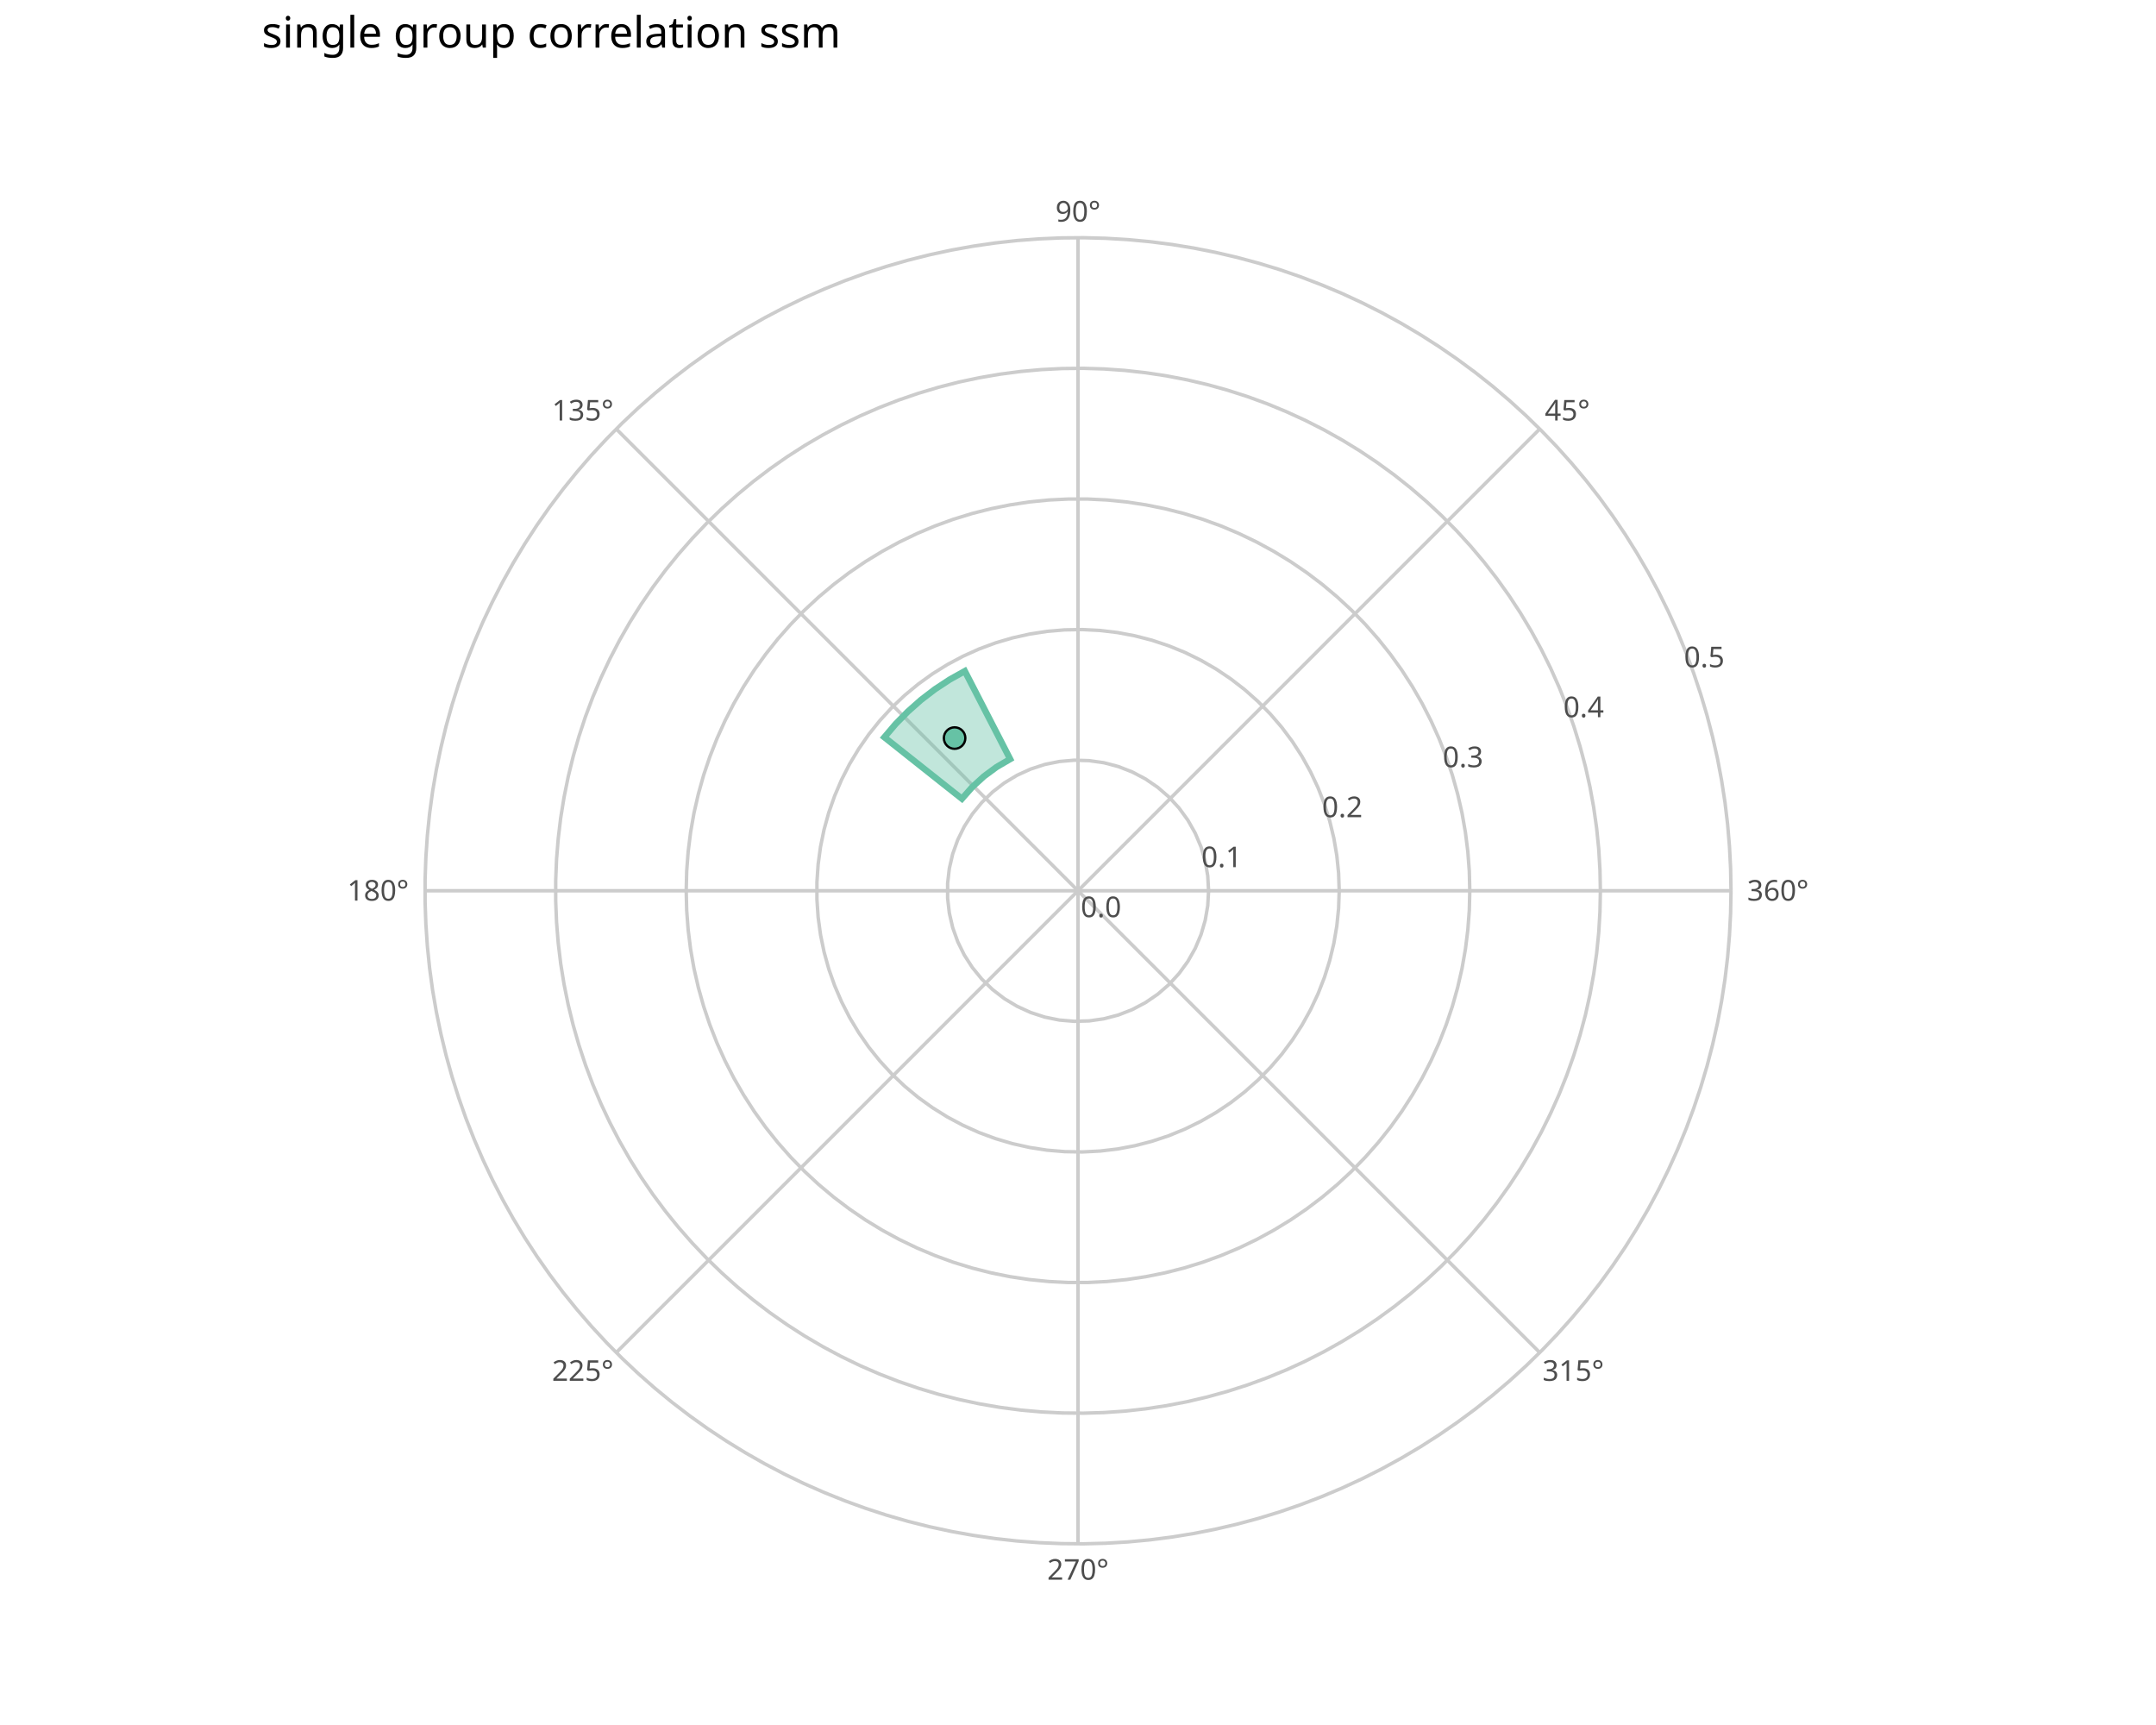
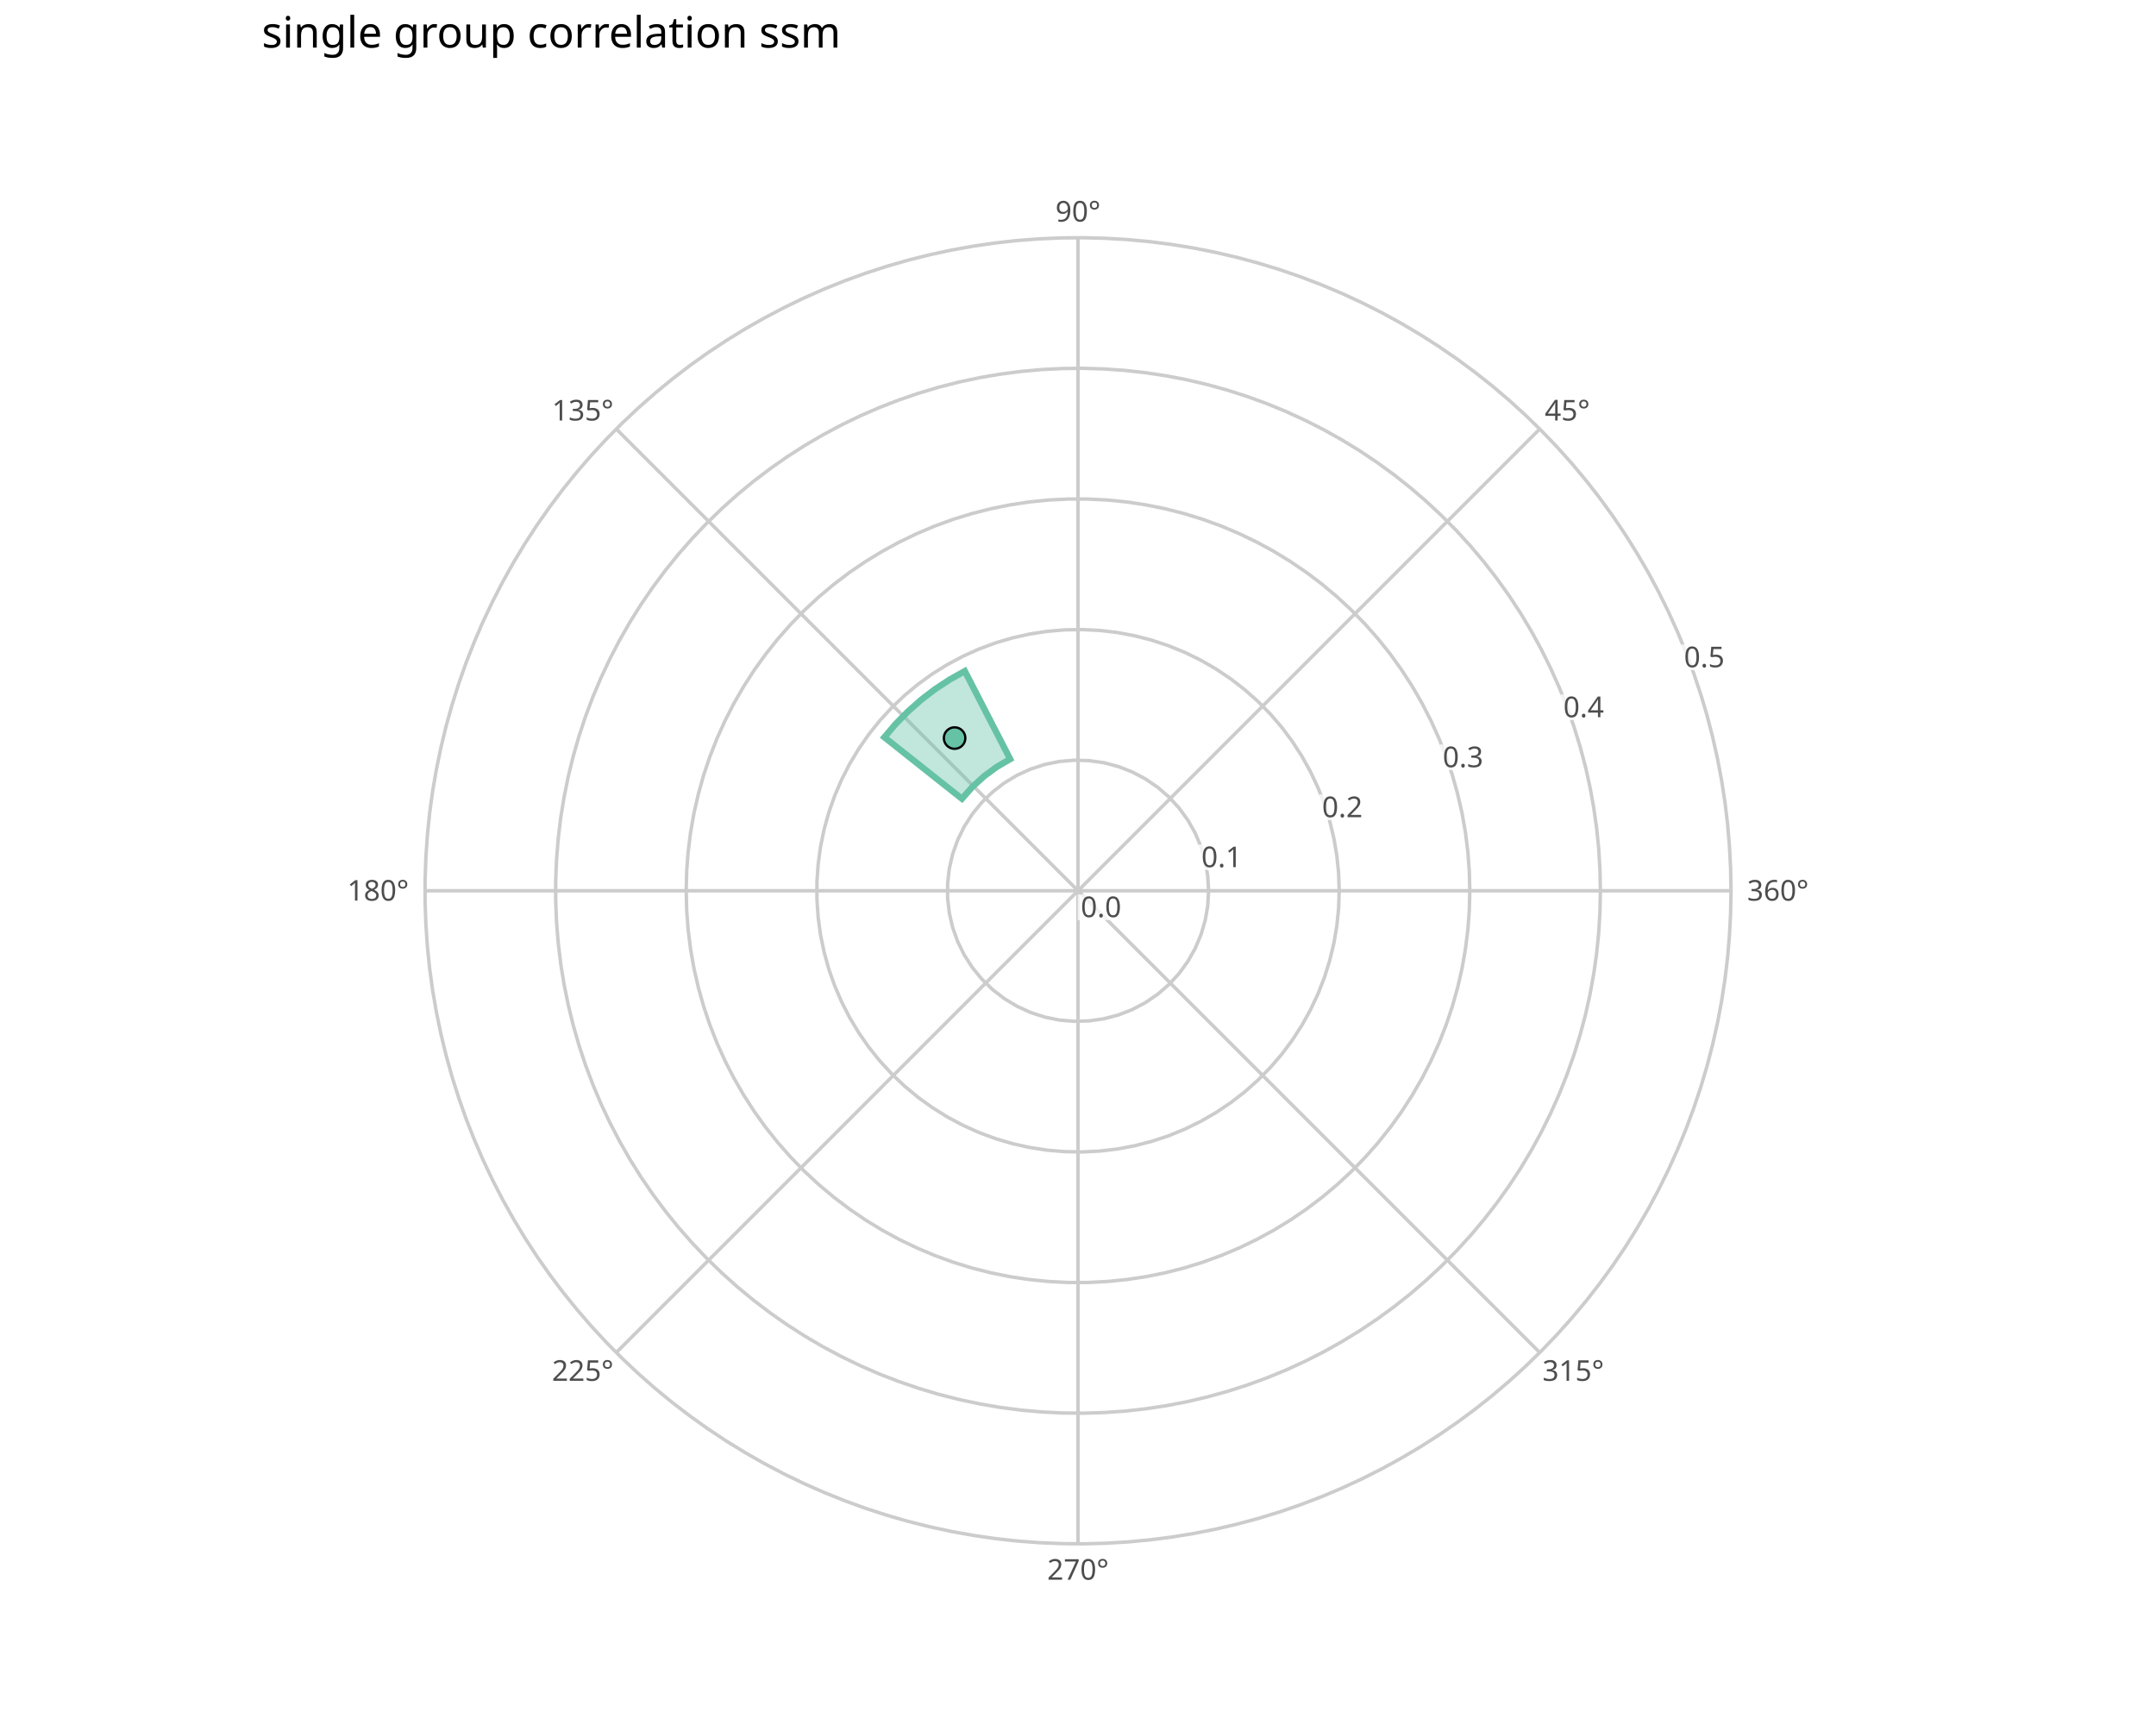
<svg xmlns="http://www.w3.org/2000/svg" class="svglite" data-engine-version="2.0" width="720.00pt" height="576.00pt" viewBox="0 0 720.00 576.00">
  <defs>
    <style type="text/css">
    .svglite line, .svglite polyline, .svglite polygon, .svglite path, .svglite rect, .svglite circle {
      fill: none;
      stroke: #000000;
      stroke-linecap: round;
      stroke-linejoin: round;
      stroke-miterlimit: 10.00;
    }
  </style>
  </defs>
  <rect width="100%" height="100%" style="stroke: none; fill: #FFFFFF;" />
  <defs>
    <clipPath id="cpMC4wMHw3MjAuMDB8MC4wMHw1NzYuMDA=">
      <rect x="0.00" y="0.00" width="720.00" height="576.00" />
    </clipPath>
  </defs>
  <g clip-path="url(#cpMC4wMHw3MjAuMDB8MC4wMHw1NzYuMDA=)">
</g>
  <defs>
    <clipPath id="cpODEuNDR8NjM4LjU2fDAuMDB8NTc2LjAw">
      <rect x="81.44" y="0.00" width="557.12" height="576.00" />
    </clipPath>
  </defs>
  <g clip-path="url(#cpODEuNDR8NjM4LjU2fDAuMDB8NTc2LjAw)">
    <rect x="81.44" y="0.00" width="557.12" height="576.00" style="stroke-width: 1.16; stroke: none; fill: #FFFFFF;" />
  </g>
  <g clip-path="url(#cpMC4wMHw3MjAuMDB8MC4wMHw1NzYuMDA=)">
    <polyline points="360.00,297.44 360.00,297.44 " style="stroke-width: 1.16; stroke: #CCCCCC; stroke-linecap: butt;" />
    <polyline points="403.61,297.44 403.33,292.47 402.48,287.56 401.08,282.78 399.14,278.20 396.69,273.86 393.76,269.83 390.40,266.16 386.63,262.90 382.52,260.09 378.12,257.77 373.48,255.96 368.66,254.69 363.73,253.99 358.75,253.84 353.79,254.27 348.91,255.26 344.18,256.80 339.65,258.87 335.38,261.44 331.44,264.48 327.87,267.95 324.72,271.80 322.02,275.99 319.83,280.46 318.15,285.15 317.03,290.00 316.46,294.95 316.46,299.93 317.03,304.88 318.15,309.73 319.83,314.42 322.02,318.88 324.72,323.07 327.87,326.93 331.44,330.40 335.38,333.44 339.65,336.01 344.18,338.08 348.91,339.62 353.79,340.61 358.75,341.03 363.73,340.89 368.66,340.18 373.48,338.92 378.12,337.11 382.52,334.79 386.63,331.98 390.40,328.72 393.76,325.05 396.69,321.02 399.14,316.68 401.08,312.09 402.48,307.32 403.33,302.41 403.61,297.44 " style="stroke-width: 1.16; stroke: #CCCCCC; stroke-linecap: butt;" />
    <polyline points="447.23,297.44 447.03,291.55 446.43,285.69 445.44,279.88 444.06,274.15 442.30,268.53 440.16,263.04 437.65,257.71 434.79,252.56 431.59,247.61 428.07,242.89 424.23,238.42 420.10,234.22 415.69,230.30 411.03,226.70 406.14,223.41 401.04,220.47 395.75,217.87 390.29,215.64 384.70,213.78 379.00,212.31 373.21,211.22 367.36,210.52 361.47,210.22 355.58,210.32 349.71,210.82 343.89,211.71 338.14,213.00 332.49,214.66 326.96,216.71 321.59,219.13 316.39,221.90 311.39,225.01 306.61,228.46 302.07,232.22 297.80,236.28 293.82,240.62 290.13,245.22 286.77,250.06 283.73,255.11 281.05,260.35 278.73,265.77 276.77,271.33 275.20,277.00 274.01,282.78 273.22,288.61 272.82,294.49 272.82,300.38 273.22,306.26 274.01,312.10 275.20,317.87 276.77,323.55 278.73,329.11 281.05,334.52 283.73,339.77 286.77,344.82 290.13,349.66 293.82,354.26 297.80,358.59 302.07,362.65 306.61,366.42 311.39,369.86 316.39,372.98 321.59,375.75 326.96,378.17 332.49,380.21 338.14,381.88 343.89,383.16 349.71,384.06 355.58,384.55 361.47,384.65 367.36,384.35 373.21,383.66 379.00,382.57 384.70,381.09 390.29,379.24 395.75,377.00 401.04,374.41 406.14,371.46 411.03,368.18 415.69,364.57 420.10,360.66 424.23,356.46 428.07,351.99 431.59,347.27 434.79,342.32 437.65,337.17 440.16,331.84 442.30,326.35 444.06,320.73 445.44,315.00 446.43,309.19 447.03,303.33 447.23,297.44 " style="stroke-width: 1.16; stroke: #CCCCCC; stroke-linecap: butt;" />
    <polyline points="490.84,297.44 490.68,290.92 490.19,284.41 489.38,277.94 488.25,271.51 486.79,265.15 485.03,258.87 482.95,252.69 480.57,246.62 477.88,240.67 474.91,234.86 471.64,229.21 468.11,223.73 464.30,218.44 460.23,213.34 455.91,208.44 451.36,203.77 446.58,199.34 441.58,195.14 436.38,191.20 430.99,187.53 425.42,184.13 419.69,181.01 413.81,178.18 407.80,175.64 401.67,173.41 395.44,171.49 389.11,169.88 382.72,168.59 376.27,167.61 369.78,166.96 363.26,166.64 356.74,166.64 350.22,166.96 343.73,167.61 337.28,168.59 330.89,169.88 324.56,171.49 318.33,173.41 312.20,175.64 306.19,178.18 300.31,181.01 294.58,184.13 289.01,187.53 283.62,191.20 278.42,195.14 273.42,199.34 268.64,203.77 264.09,208.44 259.77,213.34 255.70,218.44 251.89,223.73 248.36,229.21 245.09,234.86 242.12,240.67 239.43,246.62 237.05,252.69 234.97,258.87 233.21,265.15 231.75,271.51 230.62,277.94 229.81,284.41 229.32,290.92 229.16,297.44 229.32,303.96 229.81,310.47 230.62,316.94 231.75,323.36 233.21,329.72 234.97,336.00 237.05,342.19 239.43,348.26 242.12,354.21 245.09,360.01 248.36,365.66 251.89,371.14 255.70,376.44 259.77,381.54 264.09,386.43 268.64,391.10 273.42,395.54 278.42,399.73 283.62,403.67 289.01,407.35 294.58,410.75 300.31,413.87 306.19,416.70 312.20,419.23 318.33,421.47 324.56,423.39 330.89,425.00 337.28,426.29 343.73,427.26 350.22,427.91 356.74,428.24 363.26,428.24 369.78,427.91 376.27,427.26 382.72,426.29 389.11,425.00 395.44,423.39 401.67,421.47 407.80,419.23 413.81,416.70 419.69,413.87 425.42,410.75 430.99,407.35 436.38,403.67 441.58,399.73 446.58,395.54 451.36,391.10 455.91,386.43 460.23,381.54 464.30,376.44 468.11,371.14 471.64,365.66 474.91,360.01 477.88,354.21 480.57,348.26 482.95,342.19 485.03,336.00 486.79,329.72 488.25,323.36 489.38,316.94 490.19,310.47 490.68,303.96 490.84,297.44 " style="stroke-width: 1.16; stroke: #CCCCCC; stroke-linecap: butt;" />
    <polyline points="534.45,297.44 534.31,290.46 533.90,283.49 533.20,276.54 532.22,269.63 530.97,262.76 529.45,255.95 527.65,249.20 525.59,242.53 523.26,235.95 520.67,229.47 517.82,223.10 514.72,216.84 511.37,210.72 507.78,204.73 503.95,198.89 499.89,193.21 495.61,187.70 491.11,182.36 486.40,177.20 481.49,172.24 476.39,167.48 471.09,162.93 465.62,158.59 459.98,154.48 454.18,150.59 448.23,146.94 442.14,143.53 435.92,140.37 429.57,137.46 423.12,134.80 416.56,132.41 409.91,130.28 403.18,128.41 396.38,126.82 389.53,125.50 382.63,124.46 375.69,123.69 368.72,123.20 361.75,122.99 354.76,123.06 347.79,123.41 340.84,124.04 333.92,124.95 327.04,126.13 320.21,127.58 313.44,129.31 306.76,131.31 300.15,133.57 293.64,136.10 287.24,138.88 280.96,141.92 274.80,145.21 268.77,148.74 262.90,152.51 257.18,156.51 251.62,160.73 246.24,165.18 241.04,169.84 236.03,174.70 231.22,179.76 226.61,185.01 222.22,190.43 218.05,196.03 214.10,201.79 210.39,207.70 206.92,213.76 203.70,219.95 200.72,226.27 198.00,232.70 195.54,239.23 193.35,245.86 191.42,252.57 189.76,259.35 188.37,266.19 187.25,273.08 186.42,280.01 185.86,286.97 185.58,293.95 185.58,300.93 185.86,307.90 186.42,314.86 187.25,321.79 188.37,328.69 189.76,335.53 191.42,342.31 193.35,349.02 195.54,355.64 198.00,362.18 200.72,368.61 203.70,374.92 206.92,381.11 210.39,387.17 214.10,393.09 218.05,398.85 222.22,404.45 226.61,409.87 231.22,415.12 236.03,420.18 241.04,425.04 246.24,429.70 251.62,434.14 257.18,438.37 262.90,442.37 268.77,446.14 274.80,449.67 280.96,452.96 287.24,456.00 293.64,458.78 300.15,461.30 306.76,463.57 313.44,465.57 320.21,467.29 327.04,468.75 333.92,469.93 340.84,470.84 347.79,471.46 354.76,471.81 361.75,471.88 368.72,471.67 375.69,471.19 382.63,470.42 389.53,469.37 396.38,468.06 403.18,466.46 409.91,464.60 416.56,462.47 423.12,460.07 429.57,457.42 435.92,454.51 442.14,451.34 448.23,447.93 454.18,444.28 459.98,440.40 465.62,436.28 471.09,431.95 476.39,427.39 481.49,422.63 486.40,417.67 491.11,412.52 495.61,407.18 499.89,401.67 503.95,395.99 507.78,390.15 511.37,384.16 514.72,378.04 517.82,371.78 520.67,365.41 523.26,358.92 525.59,352.34 527.65,345.67 529.45,338.93 530.97,332.11 532.22,325.25 533.20,318.33 533.90,311.39 534.31,304.42 534.45,297.44 " style="stroke-width: 1.16; stroke: #CCCCCC; stroke-linecap: butt;" />
    <polyline points="578.07,297.44 577.94,290.03 577.56,282.64 576.94,275.26 576.06,267.90 574.93,260.59 573.56,253.31 571.93,246.08 570.07,238.91 567.96,231.82 565.61,224.79 563.03,217.85 560.21,211.00 557.16,204.26 553.88,197.61 550.38,191.09 546.65,184.69 542.72,178.41 538.57,172.28 534.22,166.28 529.66,160.44 524.91,154.76 519.97,149.24 514.85,143.90 509.55,138.73 504.07,133.74 498.43,128.94 492.63,124.34 486.67,119.94 480.57,115.74 474.33,111.75 467.96,107.97 461.47,104.42 454.85,101.08 448.13,97.97 441.31,95.10 434.39,92.45 427.39,90.04 420.31,87.88 413.15,85.95 405.94,84.27 398.68,82.83 391.37,81.64 384.02,80.70 376.65,80.01 369.26,79.57 361.85,79.38 354.45,79.44 347.05,79.76 339.66,80.32 332.30,81.14 324.97,82.20 317.68,83.52 310.44,85.08 303.26,86.88 296.14,88.93 289.10,91.22 282.14,93.74 275.27,96.51 268.49,99.50 261.83,102.72 255.27,106.17 248.84,109.83 242.53,113.72 236.36,117.81 230.33,122.11 224.45,126.62 218.73,131.32 213.17,136.21 207.78,141.29 202.57,146.55 197.53,151.98 192.69,157.58 188.03,163.35 183.58,169.26 179.33,175.33 175.29,181.53 171.46,187.87 167.85,194.34 164.46,200.92 161.29,207.62 158.36,214.42 155.65,221.31 153.19,228.29 150.96,235.36 148.97,242.49 147.23,249.69 145.73,256.94 144.47,264.24 143.47,271.58 142.72,278.95 142.22,286.33 141.96,293.74 141.96,301.14 142.22,308.54 142.72,315.93 143.47,323.30 144.47,330.64 145.73,337.94 147.23,345.19 148.97,352.39 150.96,359.52 153.19,366.58 155.65,373.57 158.36,380.46 161.29,387.26 164.46,393.96 167.85,400.54 171.46,407.01 175.29,413.35 179.33,419.55 183.58,425.62 188.03,431.53 192.69,437.29 197.53,442.89 202.57,448.33 207.78,453.59 213.17,458.67 218.73,463.56 224.45,468.26 230.33,472.76 236.36,477.07 242.53,481.16 248.84,485.04 255.27,488.71 261.83,492.16 268.49,495.38 275.27,498.37 282.14,501.13 289.10,503.66 296.14,505.95 303.26,508.00 310.44,509.80 317.68,511.36 324.97,512.67 332.30,513.74 339.66,514.56 347.05,515.12 354.45,515.43 361.85,515.50 369.26,515.31 376.65,514.87 384.02,514.18 391.37,513.24 398.68,512.05 405.94,510.61 413.15,508.93 420.31,507.00 427.39,504.83 434.39,502.42 441.31,499.78 448.13,496.90 454.85,493.80 461.47,490.46 467.96,486.90 474.33,483.13 480.57,479.14 486.67,474.94 492.63,470.54 498.43,465.93 504.07,461.14 509.55,456.15 514.85,450.98 519.97,445.63 524.91,440.11 529.66,434.43 534.22,428.59 538.57,422.60 542.72,416.47 546.65,410.19 550.38,403.79 553.88,397.26 557.16,390.62 560.21,383.87 563.03,377.03 565.61,370.09 567.96,363.06 570.07,355.96 571.93,348.80 573.56,341.57 574.93,334.29 576.06,326.97 576.94,319.62 577.56,312.24 577.94,304.84 578.07,297.44 " style="stroke-width: 1.16; stroke: #CCCCCC; stroke-linecap: butt;" />
    <polyline points="360.00,297.44 360.00,289.92 360.00,282.40 360.00,274.88 360.00,267.36 360.00,259.84 360.00,252.32 360.00,244.80 360.00,237.28 360.00,229.76 360.00,222.24 360.00,214.72 360.00,207.20 360.00,199.68 360.00,192.16 360.00,184.65 360.00,177.13 360.00,169.61 360.00,162.09 360.00,154.57 360.00,147.05 360.00,139.53 360.00,132.01 360.00,124.49 360.00,116.97 360.00,109.45 360.00,101.93 360.00,94.41 360.00,86.89 360.00,79.37 " style="stroke-width: 1.16; stroke: #CCCCCC; stroke-linecap: butt;" />
    <polyline points="360.00,297.44 354.68,292.12 349.37,286.80 344.05,281.49 338.73,276.17 333.41,270.85 328.10,265.54 322.78,260.22 317.46,254.90 312.15,249.58 306.83,244.27 301.51,238.95 296.19,233.63 290.88,228.32 285.56,223.00 280.24,217.68 274.93,212.36 269.61,207.05 264.29,201.73 258.97,196.41 253.66,191.10 248.34,185.78 243.02,180.46 237.71,175.14 232.39,169.83 227.07,164.51 221.75,159.19 216.44,153.88 211.12,148.56 205.80,143.24 " style="stroke-width: 1.16; stroke: #CCCCCC; stroke-linecap: butt;" />
    <polyline points="360.00,297.44 352.48,297.44 344.96,297.44 337.44,297.44 329.92,297.44 322.40,297.44 314.88,297.44 307.36,297.44 299.84,297.44 292.32,297.44 284.80,297.44 277.28,297.44 269.77,297.44 262.25,297.44 254.73,297.44 247.21,297.44 239.69,297.44 232.17,297.44 224.65,297.44 217.13,297.44 209.61,297.44 202.09,297.44 194.57,297.44 187.05,297.44 179.53,297.44 172.01,297.44 164.49,297.44 156.97,297.44 149.45,297.44 141.93,297.44 " style="stroke-width: 1.16; stroke: #CCCCCC; stroke-linecap: butt;" />
    <polyline points="360.00,297.44 354.68,302.76 349.37,308.07 344.05,313.39 338.73,318.71 333.41,324.02 328.10,329.34 322.78,334.66 317.46,339.98 312.15,345.29 306.83,350.61 301.51,355.93 296.19,361.24 290.88,366.56 285.56,371.88 280.24,377.20 274.93,382.51 269.61,387.83 264.29,393.15 258.97,398.46 253.66,403.78 248.34,409.10 243.02,414.42 237.71,419.73 232.39,425.05 227.07,430.37 221.75,435.68 216.44,441.00 211.12,446.32 205.80,451.64 " style="stroke-width: 1.16; stroke: #CCCCCC; stroke-linecap: butt;" />
    <polyline points="360.00,297.44 360.00,304.96 360.00,312.48 360.00,320.00 360.00,327.52 360.00,335.04 360.00,342.56 360.00,350.08 360.00,357.59 360.00,365.11 360.00,372.63 360.00,380.15 360.00,387.67 360.00,395.19 360.00,402.71 360.00,410.23 360.00,417.75 360.00,425.27 360.00,432.79 360.00,440.31 360.00,447.83 360.00,455.35 360.00,462.87 360.00,470.39 360.00,477.91 360.00,485.43 360.00,492.95 360.00,500.47 360.00,507.99 360.00,515.51 " style="stroke-width: 1.16; stroke: #CCCCCC; stroke-linecap: butt;" />
    <polyline points="360.00,297.44 365.32,302.76 370.63,308.07 375.95,313.39 381.27,318.71 386.59,324.02 391.90,329.34 397.22,334.66 402.54,339.98 407.85,345.29 413.17,350.61 418.49,355.93 423.81,361.24 429.12,366.56 434.44,371.88 439.76,377.20 445.07,382.51 450.39,387.83 455.71,393.15 461.03,398.46 466.34,403.78 471.66,409.10 476.98,414.42 482.29,419.73 487.61,425.05 492.93,430.37 498.25,435.68 503.56,441.00 508.88,446.32 514.20,451.64 " style="stroke-width: 1.16; stroke: #CCCCCC; stroke-linecap: butt;" />
    <polyline points="360.00,297.44 367.52,297.44 375.04,297.44 382.56,297.44 390.08,297.44 397.60,297.44 405.12,297.44 412.64,297.44 420.16,297.44 427.68,297.44 435.20,297.44 442.72,297.44 450.23,297.44 457.75,297.44 465.27,297.44 472.79,297.44 480.31,297.44 487.83,297.44 495.35,297.44 502.87,297.44 510.39,297.44 517.91,297.44 525.43,297.44 532.95,297.44 540.47,297.44 547.99,297.44 555.51,297.44 563.03,297.44 570.55,297.44 578.07,297.44 " style="stroke-width: 1.16; stroke: #CCCCCC; stroke-linecap: butt;" />
    <polyline points="360.00,297.44 365.32,292.12 370.63,286.80 375.95,281.49 381.27,276.17 386.59,270.85 391.90,265.54 397.22,260.22 402.54,254.90 407.85,249.58 413.17,244.27 418.49,238.95 423.81,233.63 429.12,228.32 434.44,223.00 439.76,217.68 445.07,212.36 450.39,207.05 455.71,201.73 461.03,196.41 466.34,191.10 471.66,185.78 476.98,180.46 482.29,175.14 487.61,169.83 492.93,164.51 498.25,159.19 503.56,153.88 508.88,148.56 514.20,143.24 " style="stroke-width: 1.16; stroke: #CCCCCC; stroke-linecap: butt;" />
    <polygon points="322.20,224.09 317.11,226.94 312.23,230.15 307.59,233.70 303.22,237.57 299.12,241.73 295.34,246.18 301.81,251.31 308.29,256.45 314.76,261.58 321.24,266.71 324.71,262.78 328.59,259.23 332.81,256.12 337.34,253.47 333.56,246.12 329.77,238.78 325.99,231.43 " style="stroke-width: 2.13; stroke: #66C2A5; stroke-linecap: butt; stroke-linejoin: miter; fill: #66C2A5; fill-opacity: 0.40;" />
    <circle cx="318.79" cy="246.45" r="3.59" style="stroke-width: 0.77; fill: #66C2A5;" />
    <text x="360.00" y="73.99" text-anchor="middle" style="font-size: 9.60px; fill: #4D4D4D; font-family: sans;" textLength="14.52px" lengthAdjust="spacingAndGlyphs">90°</text>
    <text x="204.91" y="140.41" text-anchor="end" style="font-size: 9.60px; fill: #4D4D4D; font-family: sans;" textLength="19.86px" lengthAdjust="spacingAndGlyphs">135°</text>
    <text x="136.55" y="300.74" text-anchor="end" style="font-size: 9.60px; fill: #4D4D4D; font-family: sans;" textLength="19.86px" lengthAdjust="spacingAndGlyphs">180°</text>
    <text x="204.91" y="461.08" text-anchor="end" style="font-size: 9.60px; fill: #4D4D4D; font-family: sans;" textLength="19.86px" lengthAdjust="spacingAndGlyphs">225°</text>
    <text x="360.00" y="527.49" text-anchor="middle" style="font-size: 9.60px; fill: #4D4D4D; font-family: sans;" textLength="19.86px" lengthAdjust="spacingAndGlyphs">270°</text>
    <text x="515.09" y="461.08" style="font-size: 9.60px; fill: #4D4D4D; font-family: sans;" textLength="19.86px" lengthAdjust="spacingAndGlyphs">315°</text>
    <text x="583.45" y="300.74" style="font-size: 9.60px; fill: #4D4D4D; font-family: sans;" textLength="19.86px" lengthAdjust="spacingAndGlyphs">360°</text>
    <text x="515.87" y="140.41" style="font-size: 9.60px; fill: #4D4D4D; font-family: sans;" textLength="14.52px" lengthAdjust="spacingAndGlyphs">45°</text>
+     <rect x="359.92" y="298.65" width="15.34" height="8.60" style="stroke-width: 0.75; stroke: none; fill: #FFFFFF; fill-opacity: 0.75;" />
+     <rect x="400.21" y="281.96" width="15.34" height="8.60" style="stroke-width: 0.75; stroke: none; fill: #FFFFFF; fill-opacity: 0.75;" />
+     <rect x="440.51" y="265.27" width="15.34" height="8.60" style="stroke-width: 0.75; stroke: none; fill: #FFFFFF; fill-opacity: 0.75;" />
+     <rect x="480.80" y="248.58" width="15.34" height="8.60" style="stroke-width: 0.75; stroke: none; fill: #FFFFFF; fill-opacity: 0.75;" />
+     <rect x="521.09" y="231.89" width="15.34" height="8.60" style="stroke-width: 0.75; stroke: none; fill: #FFFFFF; fill-opacity: 0.75;" />
+     <rect x="561.39" y="215.20" width="15.34" height="8.60" style="stroke-width: 0.75; stroke: none; fill: #FFFFFF; fill-opacity: 0.75;" />
    <text x="360.92" y="306.25" style="font-size: 9.60px; fill: #4D4D4D; font-family: sans;" textLength="13.35px" lengthAdjust="spacingAndGlyphs">0.0</text>
    <text x="401.21" y="289.56" style="font-size: 9.60px; fill: #4D4D4D; font-family: sans;" textLength="13.35px" lengthAdjust="spacingAndGlyphs">0.1</text>
    <text x="441.50" y="272.87" style="font-size: 9.60px; fill: #4D4D4D; font-family: sans;" textLength="13.35px" lengthAdjust="spacingAndGlyphs">0.2</text>
    <text x="481.80" y="256.18" style="font-size: 9.60px; fill: #4D4D4D; font-family: sans;" textLength="13.35px" lengthAdjust="spacingAndGlyphs">0.3</text>
    <text x="522.09" y="239.49" style="font-size: 9.60px; fill: #4D4D4D; font-family: sans;" textLength="13.35px" lengthAdjust="spacingAndGlyphs">0.4</text>
    <text x="562.38" y="222.80" style="font-size: 9.60px; fill: #4D4D4D; font-family: sans;" textLength="13.35px" lengthAdjust="spacingAndGlyphs">0.5</text>
    <text x="87.42" y="15.89" style="font-size: 14.40px; font-family: sans;" textLength="180.11px" lengthAdjust="spacingAndGlyphs">single group correlation ssm</text>
  </g>
</svg>
